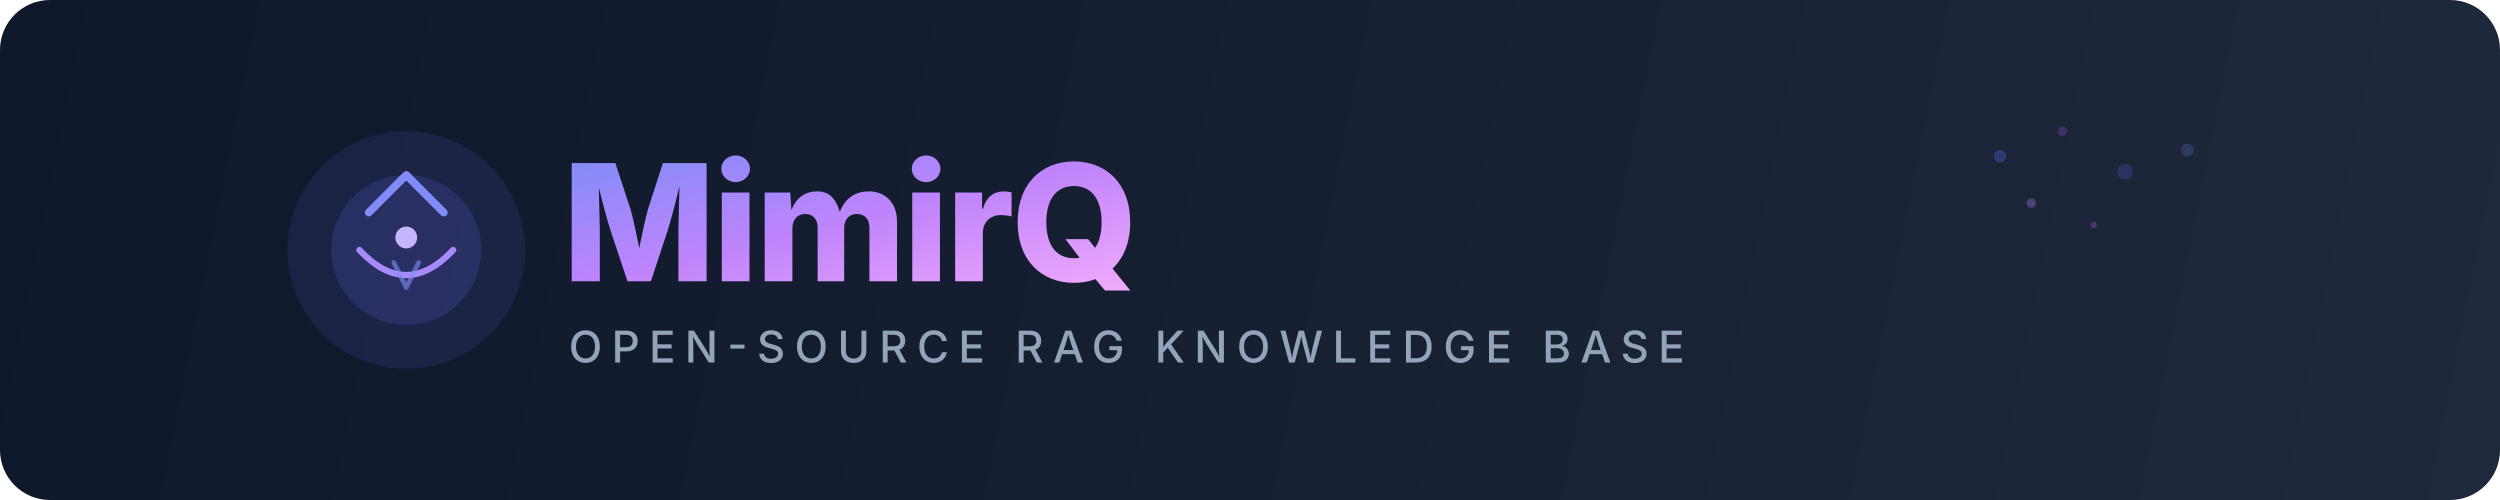
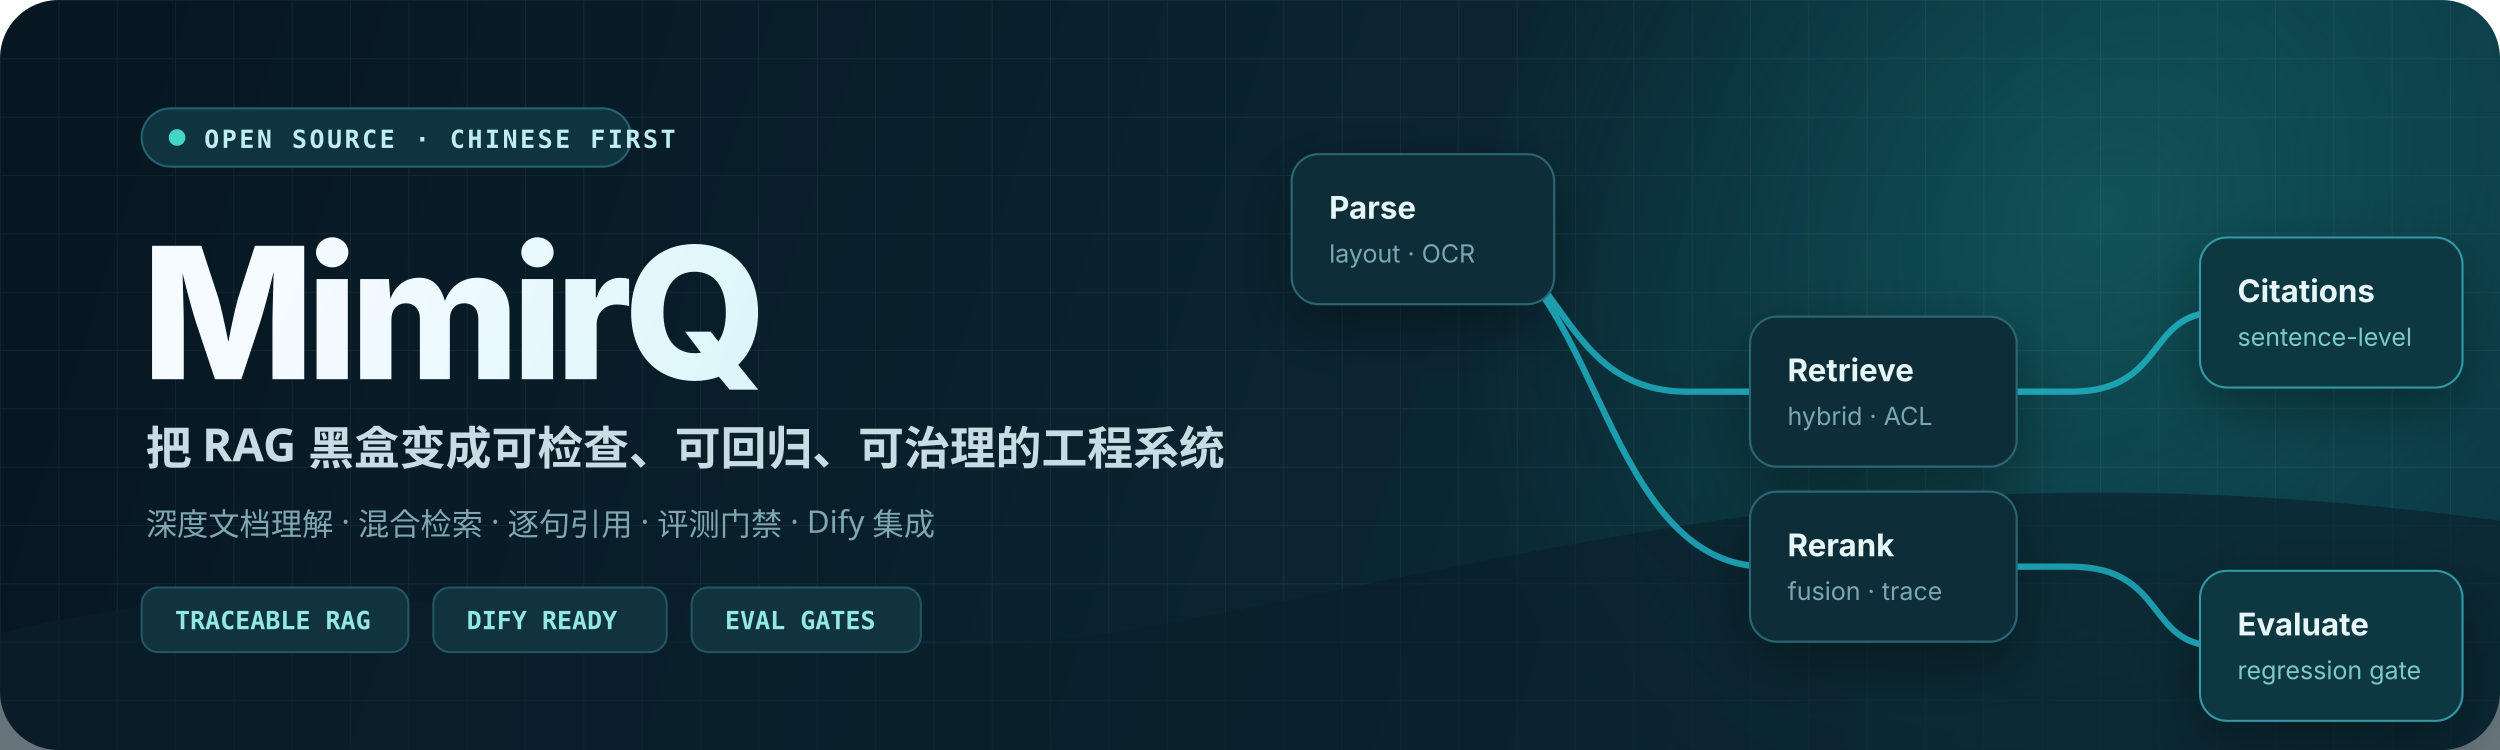
- <svg xmlns="http://www.w3.org/2000/svg" viewBox="0 0 800 160" fill="none">
+ <svg xmlns="http://www.w3.org/2000/svg" viewBox="0 0 1200 360" role="img" aria-labelledby="title desc">
  <defs>
-     <linearGradient id="bannerBg" x1="0" y1="0" x2="800" y2="160" gradientUnits="userSpaceOnUse">
-       <stop offset="0%" stop-color="#0f172a" />
-       <stop offset="100%" stop-color="#1e293b" />
+     <linearGradient id="bg" x1="64" y1="18" x2="1128" y2="348" gradientUnits="userSpaceOnUse">
+       <stop stop-color="#071722" />
+       <stop offset="0.56" stop-color="#0A2531" />
+       <stop offset="1" stop-color="#0B3540" />
    </linearGradient>
-     <linearGradient id="logoGrad" x1="0" y1="0" x2="1" y2="1">
-       <stop offset="0%" stop-color="#818cf8" />
-       <stop offset="50%" stop-color="#c084fc" />
-       <stop offset="100%" stop-color="#f0abfc" />
+     <linearGradient id="brand" x1="72" y1="78" x2="456" y2="238" gradientUnits="userSpaceOnUse">
+       <stop stop-color="#F5FBFF" />
+       <stop offset="0.64" stop-color="#D8F5FA" />
+       <stop offset="1" stop-color="#68D9E8" />
    </linearGradient>
-     <linearGradient id="accentLine" x1="0" y1="0" x2="1" y2="0">
-       <stop offset="0%" stop-color="#6366f1" stop-opacity="0" />
-       <stop offset="20%" stop-color="#6366f1" />
-       <stop offset="50%" stop-color="#a855f7" />
-       <stop offset="80%" stop-color="#6366f1" />
-       <stop offset="100%" stop-color="#6366f1" stop-opacity="0" />
+     <linearGradient id="flow" x1="704" y1="78" x2="1092" y2="282" gradientUnits="userSpaceOnUse">
+       <stop stop-color="#20C5D8" />
+       <stop offset="1" stop-color="#38A3FF" />
    </linearGradient>
+     <radialGradient id="glow" cx="0" cy="0" r="1" gradientTransform="translate(1010 102) rotate(130) scale(344 280)" gradientUnits="userSpaceOnUse">
+       <stop stop-color="#22D3C5" stop-opacity="0.22" />
+       <stop offset="1" stop-color="#22D3C5" stop-opacity="0" />
+     </radialGradient>
+     <pattern id="grid" width="28" height="28" patternUnits="userSpaceOnUse">
+       <path d="M28 0H0V28" fill="none" stroke="#C8F5F8" stroke-opacity="0.055" />
+     </pattern>
+     <filter id="shadow" x="-30%" y="-30%" width="160%" height="160%">
+       <feDropShadow dx="0" dy="10" stdDeviation="14" flood-color="#02090D" flood-opacity="0.34" />
+     </filter>
  </defs>
-   <rect width="800" height="160" rx="16" fill="url(#bannerBg)" />
-   <circle cx="130" cy="80" r="38" fill="#6366f1" opacity="0.12" />
-   <circle cx="130" cy="80" r="24" fill="#6366f1" opacity="0.18" />
-   <path d="M118 68 L130 56 L142 68" stroke="#818cf8" stroke-width="2.5" stroke-linecap="round" stroke-linejoin="round" fill="none" />
-   <path d="M115 80 Q130 96 145 80" stroke="#a78bfa" stroke-width="2" stroke-linecap="round" fill="none" />
-   <circle cx="130" cy="76" r="3.5" fill="#c4b5fd" />
-   <path d="M126 84 L130 92 L134 84" stroke="#818cf8" stroke-width="1.5" stroke-linecap="round" stroke-linejoin="round" fill="none" opacity="0.6" />
-   <text x="180" y="90" font-family="system-ui, -apple-system, 'Segoe UI', sans-serif" font-size="52" font-weight="800" fill="url(#logoGrad)" letter-spacing="-1">MimirQ</text>
-   <text x="182" y="116" font-family="system-ui, -apple-system, sans-serif" font-size="14" fill="#94a3b8" letter-spacing="3" font-weight="500">OPEN-SOURCE RAG KNOWLEDGE BASE</text>
-   <line x1="100" y1="134" x2="700" y2="134" stroke="url(#accentLine)" stroke-width="1.5" />
-   <circle cx="640" cy="50" r="2" fill="#6366f1" opacity="0.3" />
-   <circle cx="660" cy="42" r="1.5" fill="#a855f7" opacity="0.25" />
-   <circle cx="680" cy="55" r="2.5" fill="#6366f1" opacity="0.2" />
-   <circle cx="650" cy="65" r="1.5" fill="#c084fc" opacity="0.3" />
-   <circle cx="700" cy="48" r="2" fill="#818cf8" opacity="0.2" />
-   <circle cx="670" cy="72" r="1" fill="#a855f7" opacity="0.35" />
+   <rect width="1200" height="360" rx="28" fill="url(#bg)" />
+   <rect width="1200" height="360" rx="28" fill="url(#grid)" />
+   <rect width="1200" height="360" rx="28" fill="url(#glow)" />
+   <path d="M0 304C204 253 358 337 556 300C761 262 919 212 1200 250V360H0V304Z" fill="#0B202A" fill-opacity="0.62" />
+   <g transform="translate(68 52)">
+     <rect width="235" height="28" rx="14" fill="#0F3440" stroke="#246171" />
+     <circle cx="17" cy="14" r="4" fill="#43D6C8" />
+     <text x="30" y="19" fill="#BEEEF2" font-family="ui-monospace, SFMono-Regular, Menlo, monospace" font-size="12" font-weight="700" letter-spacing="1.2">OPEN SOURCE · CHINESE FIRST</text>
+     <text x="0" y="130" fill="url(#brand)" font-family="Aptos, Inter, ui-sans-serif, system-ui, sans-serif" font-size="88" font-weight="780" letter-spacing="-4">MimirQ</text>
+     <text x="2" y="171" fill="#C7DDE3" font-family="Noto Sans SC, Microsoft YaHei, ui-sans-serif, system-ui, sans-serif" font-size="22" font-weight="600">把 RAG 黑盒变成可检查、可回归、可治理的工程系统</text>
+     <text x="2" y="205" fill="#7FA7B2" font-family="Noto Sans SC, Microsoft YaHei, ui-sans-serif, system-ui, sans-serif" font-size="15">深度文档理解 · 混合检索 · 逐句引用 · 评测门禁 · Dify 集成</text>
+     <g transform="translate(0 230)" font-family="ui-monospace, SFMono-Regular, Menlo, monospace" font-size="12" font-weight="700">
+       <rect width="128" height="31" rx="8" fill="#10333D" stroke="#225664" />
+       <text x="16" y="20" fill="#92E7E7">TRACEABLE RAG</text>
+       <rect x="140" width="112" height="31" rx="8" fill="#10333D" stroke="#225664" />
+       <text x="156" y="20" fill="#92E7E7">DIFY READY</text>
+       <rect x="264" width="110" height="31" rx="8" fill="#10333D" stroke="#225664" />
+       <text x="280" y="20" fill="#92E7E7">EVAL GATES</text>
+     </g>
+   </g>
+   <g transform="translate(620 56)" filter="url(#shadow)" font-family="Aptos, Inter, ui-sans-serif, system-ui, sans-serif">
+     <path d="M70 54C132 54 124 132 190 132H228M70 54C148 54 144 216 228 216M340 132H374C420 132 410 94 444 94M340 216H374C420 216 410 254 444 254" fill="none" stroke="url(#flow)" stroke-width="3" stroke-linecap="round" stroke-opacity="0.72" />
+     <circle cx="70" cy="54" r="6" fill="#43D6C8" />
+     <circle cx="228" cy="132" r="6" fill="#43D6C8" />
+     <circle cx="228" cy="216" r="6" fill="#38A3FF" />
+     <circle cx="444" cy="94" r="6" fill="#43D6C8" />
+     <circle cx="444" cy="254" r="6" fill="#38A3FF" />
+     <g>
+       <rect x="0" y="18" width="126" height="72" rx="13" fill="#102D37" stroke="#2C6673" />
+       <text x="18" y="49" fill="#E7F7F8" font-size="15" font-weight="700">Parse</text>
+       <text x="18" y="70" fill="#78A8B3" font-size="12">layout · OCR</text>
+     </g>
+     <g>
+       <rect x="220" y="96" width="128" height="72" rx="13" fill="#102D37" stroke="#2C6673" />
+       <text x="238" y="127" fill="#E7F7F8" font-size="15" font-weight="700">Retrieve</text>
+       <text x="238" y="148" fill="#78A8B3" font-size="12">hybrid · ACL</text>
+     </g>
+     <g>
+       <rect x="220" y="180" width="128" height="72" rx="13" fill="#102D37" stroke="#2C6673" />
+       <text x="238" y="211" fill="#E7F7F8" font-size="15" font-weight="700">Rerank</text>
+       <text x="238" y="232" fill="#78A8B3" font-size="12">fusion · trace</text>
+     </g>
+     <g>
+       <rect x="436" y="58" width="126" height="72" rx="13" fill="#113742" stroke="#3197A6" />
+       <text x="454" y="89" fill="#E7F7F8" font-size="15" font-weight="700">Citations</text>
+       <text x="454" y="110" fill="#79C9CF" font-size="12">sentence-level</text>
+     </g>
+     <g>
+       <rect x="436" y="218" width="126" height="72" rx="13" fill="#113742" stroke="#3197A6" />
+       <text x="454" y="249" fill="#E7F7F8" font-size="15" font-weight="700">Evaluate</text>
+       <text x="454" y="270" fill="#79C9CF" font-size="12">regression gate</text>
+     </g>
+   </g>
</svg>
